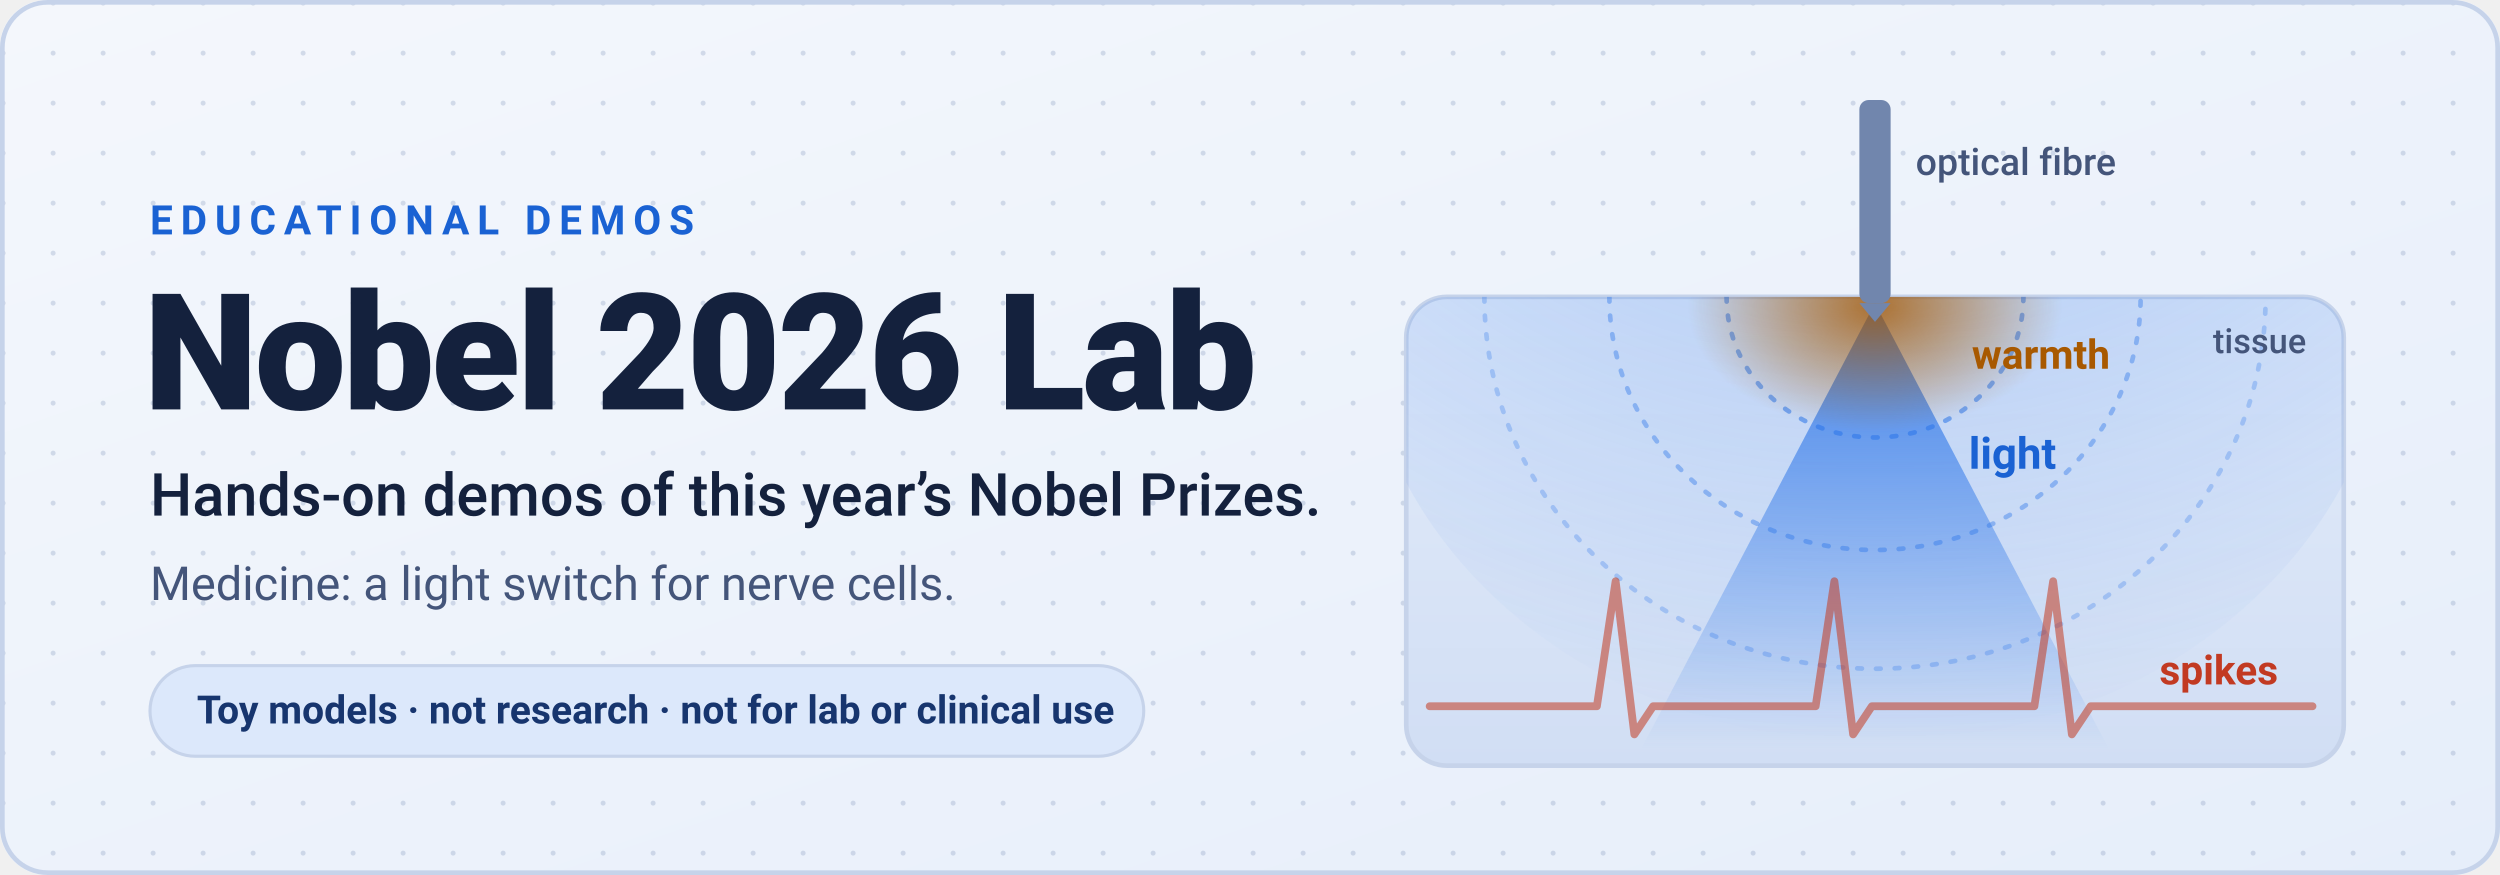
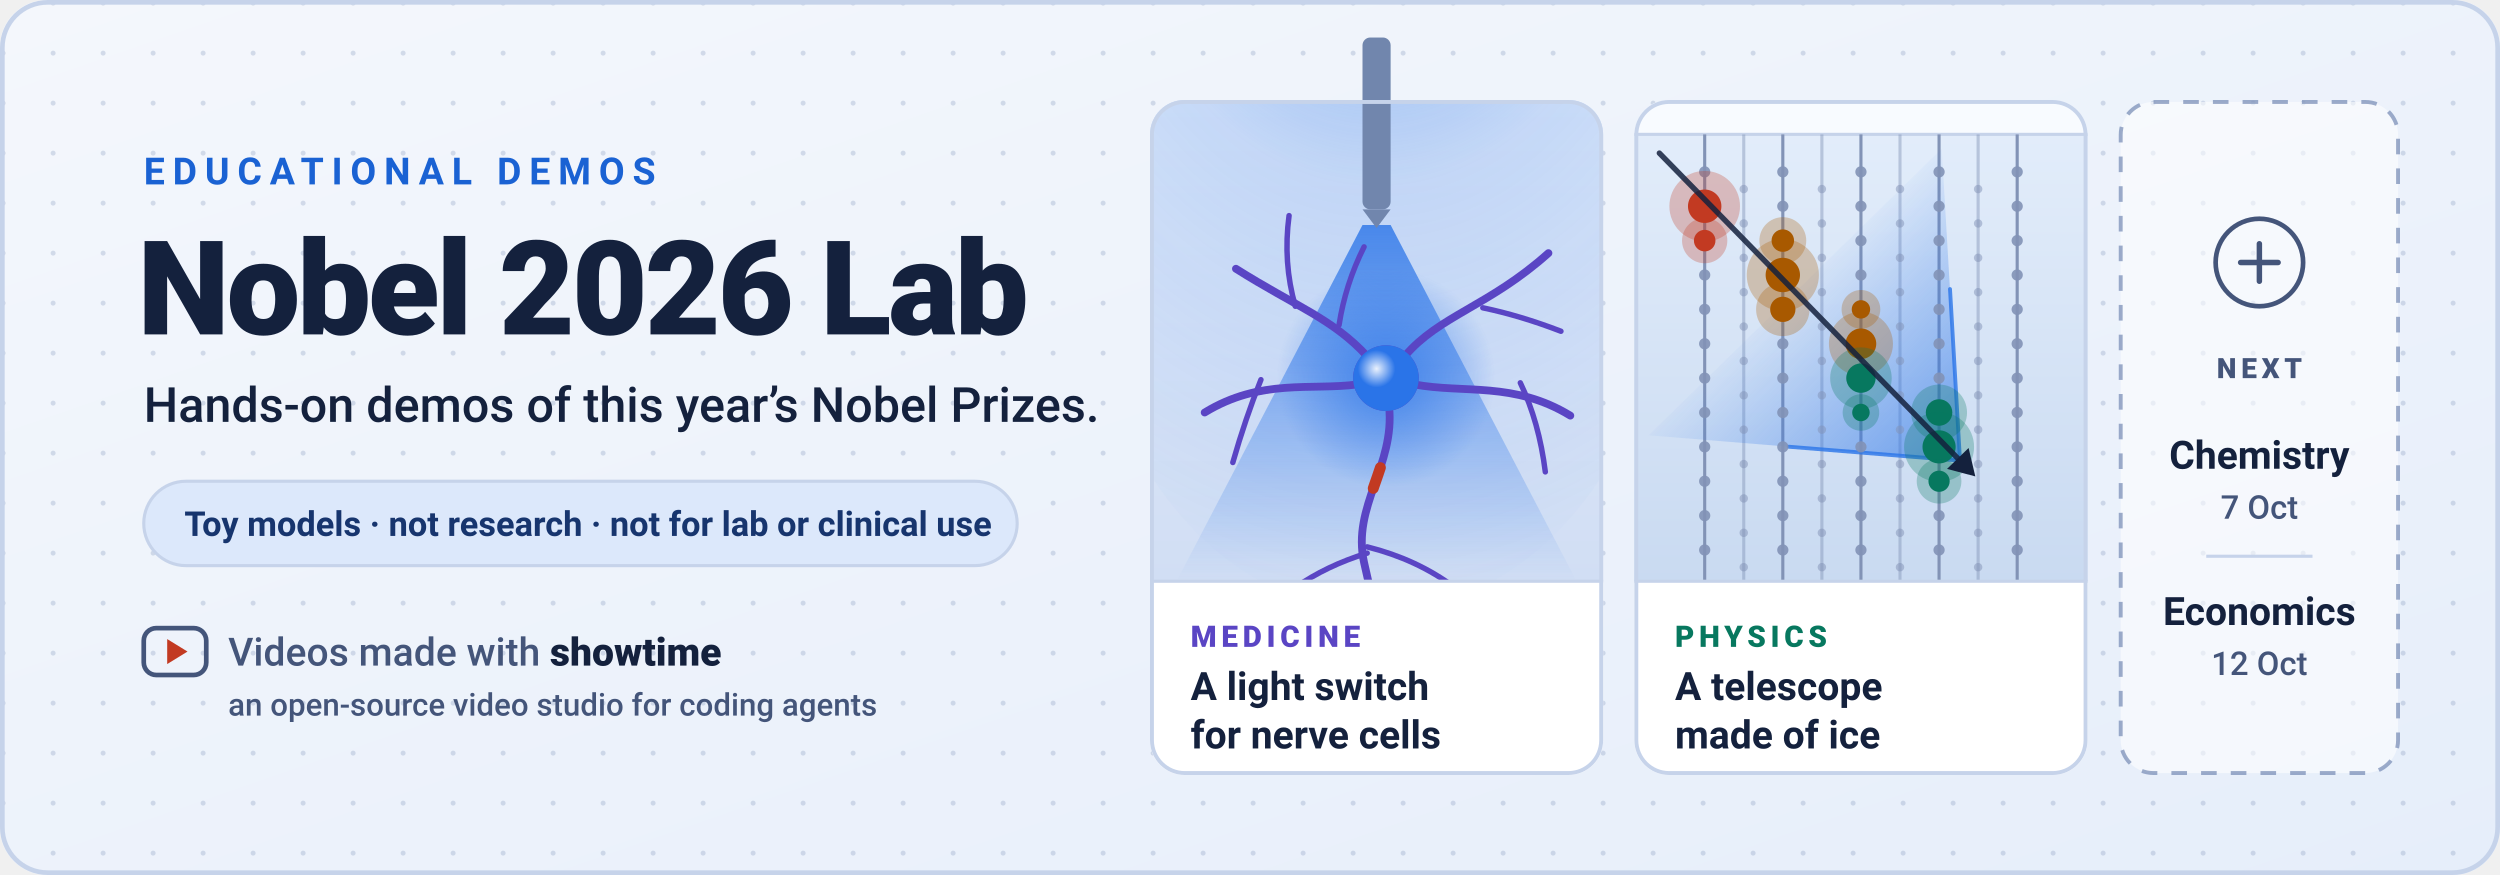
<svg xmlns="http://www.w3.org/2000/svg" viewBox="0 0 1600 560" width="1600" height="560" role="img" aria-labelledby="t d">
-   <style>.pulse{animation:pulse 5s ease-in-out infinite}@keyframes pulse{0%,100%{opacity:1}50%{opacity:.72}}.warm{animation:warm 6s ease-in-out infinite}@keyframes warm{0%,100%{opacity:.9}50%{opacity:.55}}.spk{stroke-dasharray:220 1180;stroke-dashoffset:220;animation:draw 7s linear infinite}@keyframes draw{0%{stroke-dashoffset:220}100%{stroke-dashoffset:-1180}}@media (prefers-reduced-motion: reduce){*{animation:none!important;transition:none!important}}</style>
+   <style>.pulse{animation:pulse 5s ease-in-out infinite}@keyframes pulse{0%,100%{opacity:1}50%{opacity:.7}}.lit{animation:lit 5s ease-in-out infinite}@keyframes lit{0%,100%{opacity:.85}50%{opacity:.35}}.tw{animation:tw 4s ease-in-out infinite}@keyframes tw{0%,100%{opacity:1}50%{opacity:.62}}.spk{stroke-dasharray:14 186;stroke-dashoffset:-40;animation:spk 5s linear infinite}@keyframes spk{0%{stroke-dashoffset:14}100%{stroke-dashoffset:-186}}@media (prefers-reduced-motion: reduce){*{animation:none!important;transition:none!important}}</style>
  <g font-family="system-ui, -apple-system, &quot;Segoe UI&quot;, Roboto, &quot;Helvetica Neue&quot;, Arial, sans-serif">
    <defs>
      <linearGradient id="bg" x1="0" y1="0" x2="1" y2="1">
        <stop offset="0" stop-color="#F4F7FC" />
        <stop offset="1" stop-color="#E6EEFA" />
      </linearGradient>
      <pattern id="dots" width="32" height="32" patternUnits="userSpaceOnUse">
        <circle cx="2" cy="2" r="1.6" fill="#7C90B8" fill-opacity=".28" />
      </pattern>
      <linearGradient id="tis" x1="0" y1="0" x2="0" y2="1">
        <stop offset="0" stop-color="#E3ECFA" />
        <stop offset="1" stop-color="#D1DEF4" />
      </linearGradient>
+       <linearGradient id="ice" x1="0" y1="0" x2="0" y2="1">
+         <stop offset="0" stop-color="#E4EEFB" />
+         <stop offset="1" stop-color="#C9DAF1" />
+       </linearGradient>
      <linearGradient id="cone" x1="0" y1="0" x2="0" y2="1">
-         <stop offset="0" stop-color="#2A74E8" stop-opacity=".85" />
+         <stop offset="0" stop-color="#2A74E8" stop-opacity=".8" />
        <stop offset="1" stop-color="#2A74E8" stop-opacity="0" />
      </linearGradient>
      <radialGradient id="glow" cx="0.5" cy="0" r="1">
-         <stop offset="0" stop-color="#2A74E8" stop-opacity=".75" />
-         <stop offset=".45" stop-color="#2A74E8" stop-opacity=".22" />
+         <stop offset="0" stop-color="#2A74E8" stop-opacity=".6" />
+         <stop offset=".45" stop-color="#2A74E8" stop-opacity=".16" />
        <stop offset="1" stop-color="#2A74E8" stop-opacity="0" />
      </radialGradient>
-       <radialGradient id="heat" cx="0.5" cy="0.5" r="0.5">
-         <stop offset="0" stop-color="#A85900" stop-opacity=".8" />
-         <stop offset="1" stop-color="#A85900" stop-opacity="0" />
+       <radialGradient id="halo" cx="0.5" cy="0.5" r="0.5">
+         <stop offset="0" stop-color="#2A74E8" stop-opacity=".75" />
+         <stop offset="1" stop-color="#2A74E8" stop-opacity="0" />
      </radialGradient>
-       <clipPath id="tclip">
-         <rect x="900" y="190" width="600" height="300" rx="26" />
+       <radialGradient id="spark" cx="0.5" cy="0.5" r="0.5">
+         <stop offset="0" stop-color="#FFFFFF" stop-opacity=".9" />
+         <stop offset="1" stop-color="#FFFFFF" stop-opacity="0" />
+       </radialGradient>
+       <clipPath id="cardclip">
+         <rect width="290" height="432" rx="22" />
      </clipPath>
    </defs>
    <rect width="1600" height="560" rx="30" fill="url(#bg)" />
    <rect width="1600" height="560" rx="30" fill="url(#dots)" />
    <rect x="1.5" y="1.5" width="1597" height="557" rx="29" fill="none" stroke="#C6D3EA" stroke-width="3" />
-     <text x="96" y="150" font-size="26" font-weight="700" fill="#1A62D3" text-anchor="start" letter-spacing="5" textLength="362" lengthAdjust="spacingAndGlyphs">EDUCATIONAL DEMOS</text>
-     <text x="92" y="262" font-size="104" font-weight="800" fill="#14213D" text-anchor="start" letter-spacing="-2" textLength="742" lengthAdjust="spacingAndGlyphs">Nobel 2026 Lab</text>
-     <text x="96" y="330" font-size="38" font-weight="500" fill="#14213D" text-anchor="start" textLength="732" lengthAdjust="spacingAndGlyphs">Hands-on demos of this year’s Nobel Prizes.</text>
-     <text x="96" y="384" font-size="30" font-weight="400" fill="#44557A" text-anchor="start" textLength="492" lengthAdjust="spacingAndGlyphs">Medicine: a light switch for nerve cells.</text>
-     <rect x="96" y="426" width="636" height="58" rx="29" fill="#DCE8FB" stroke="#C6D3EA" stroke-width="2" />
-     <text x="126" y="463" font-size="25" font-weight="600" fill="#17356E" text-anchor="start" textLength="576" lengthAdjust="spacingAndGlyphs">Toy models · not research · not for lab or clinical use</text>
-     <rect x="900" y="190" width="600" height="300" rx="26" fill="url(#tis)" stroke="#C6D3EA" stroke-width="3" />
-     <g clip-path="url(#tclip)">
-       <ellipse cx="1200" cy="190" rx="330" ry="285" fill="url(#glow)" class="pulse" />
-       <polygon points="1200,194 1050,480 1350,480" fill="url(#cone)" class="pulse" />
-       <path d="M1105 190 A95 90 0 0 0 1295 190" fill="none" stroke="#2A74E8" stroke-opacity="0.55" stroke-width="3" stroke-dasharray="3 9" stroke-linecap="round" />
-       <path d="M1030 190 A170 162 0 0 0 1370 190" fill="none" stroke="#2A74E8" stroke-opacity="0.4" stroke-width="3" stroke-dasharray="3 9" stroke-linecap="round" />
-       <path d="M950 190 A250 238 0 0 0 1450 190" fill="none" stroke="#2A74E8" stroke-opacity="0.28" stroke-width="3" stroke-dasharray="3 9" stroke-linecap="round" />
-       <ellipse cx="1200" cy="196" rx="120" ry="80" fill="url(#heat)" class="warm" />
-       <path d="M915 452 H1010 L1022 452 L1034 372 L1046 470 L1058 452 H1150 L1162 452 L1174 372 L1186 470 L1198 452 H1290 L1302 452 L1314 372 L1326 470 L1338 452 H1480" fill="none" stroke="#C23A22" stroke-opacity=".55" stroke-width="5" stroke-linejoin="round" stroke-linecap="round" />
-       <path d="M915 452 H1010 L1022 452 L1034 372 L1046 470 L1058 452 H1150 L1162 452 L1174 372 L1186 470 L1198 452 H1290 L1302 452 L1314 372 L1326 470 L1338 452 H1480" fill="none" stroke="#C23A22" stroke-width="6" stroke-linejoin="round" stroke-linecap="round" class="spk" />
+     <g transform="translate(88,-6) scale(1)">
+       <text x="4" y="124" font-size="24" font-weight="700" fill="#1A62D3" text-anchor="start" letter-spacing="5" textLength="334" lengthAdjust="spacingAndGlyphs">EDUCATIONAL DEMOS</text>
+       <text x="0" y="220" font-size="84" font-weight="800" fill="#14213D" text-anchor="start" letter-spacing="-2" textLength="599" lengthAdjust="spacingAndGlyphs">Nobel 2026 Lab</text>
+       <text x="4" y="276" font-size="31" font-weight="500" fill="#14213D" text-anchor="start" textLength="596" lengthAdjust="spacingAndGlyphs">Hands-on demos of this year’s Nobel Prizes.</text>
+       <rect x="4" y="314" width="559" height="54" rx="27" fill="#DCE8FB" stroke="#C6D3EA" stroke-width="2" />
+       <text x="30" y="349" font-size="22" font-weight="600" fill="#17356E" text-anchor="start" textLength="507" lengthAdjust="spacingAndGlyphs">Toy models · not research · not for lab or clinical use</text>
+       <rect x="4" y="408" width="40" height="30" rx="8" fill="none" stroke="#44557A" stroke-width="3" />
+       <polygon points="19,415 19,431 32,423" fill="#C23A22" />
+       <text x="58" y="432" font-size="25" fill="#44557A" font-weight="500">Videos made with <tspan fill="#14213D" font-weight="800">showtime</tspan>
+       </text>
+       <text x="58" y="464" font-size="20" font-weight="500" fill="#44557A" text-anchor="start">an open-source video studio for coding agents</text>
    </g>
-     <rect x="1190" y="64" width="20" height="130" rx="6" fill="#7186AD" />
-     <path d="M1190 194 H1210 L1200 206 Z" fill="#7186AD" />
-     <text x="1226" y="112" font-size="24" font-weight="500" fill="#44557A" text-anchor="start">optical fibre</text>
-     <text x="1260" y="300" font-size="28" font-weight="700" fill="#1A62D3" text-anchor="start">light</text>
-     <text x="1262" y="236" font-size="26" font-weight="700" fill="#A85900" text-anchor="start">warmth</text>
-     <text x="1420" y="438" font-size="26" font-weight="700" fill="#C23A22" text-anchor="middle">spikes</text>
-     <text x="1476" y="226" font-size="22" font-weight="500" fill="#44557A" text-anchor="end">tissue</text>
+     <g transform="translate(736,64) scale(1)">
+       <g clip-path="url(#cardclip)">
+         <rect width="290" height="308" fill="url(#tis)" />
+         <ellipse cx="145" cy="78" rx="190" ry="250" fill="url(#glow)" class="pulse" />
+         <polygon points="136,80 154,80 273,308 17,308" fill="url(#cone)" class="pulse" />
+         <circle cx="151" cy="178" r="70" fill="url(#halo)" class="pulse" />
+         <g fill="none" stroke="#5A45C4" stroke-linecap="round" stroke-linejoin="round">
+           <path d="M139.0 164 C117.0 140 93.0 132 55.0 108" stroke-width="5" />
+           <path d="M163.0 164 C185.0 138 217.0 132 255.0 98" stroke-width="5" />
+           <path d="M133.0 182 C103.0 186 71.0 178 35.0 200" stroke-width="5" />
+           <path d="M169.0 182 C201.0 188 233.0 180 269.0 202" stroke-width="5" />
+           <path d="M93.0 132 Q85.0 104 89.0 74" stroke-width="3.5" />
+           <path d="M213.0 133 Q237.0 138 263.0 148" stroke-width="3.5" />
+           <path d="M71.0 179 Q61.0 204 53.0 232" stroke-width="3.5" />
+           <path d="M237.0 181 Q249.0 206 253.0 238" stroke-width="3.5" />
+           <path d="M121.0 144 Q125.0 118 137.0 94" stroke-width="3.5" />
+           <path d="M139.0 290 Q113.0 298 93.0 312" stroke-width="3.5" />
+           <path d="M139.0 286 Q171.0 294 195.0 312" stroke-width="3.5" />
+           <path d="M153.0 196 C157.0 234 129.0 260 137.0 296 S145.0 328 147.0 312" stroke-width="5" />
+         </g>
+         <path d="M153.0 196 C157.0 234 129.0 260 137.0 296 S145.0 328 147.0 312" fill="none" stroke="#C23A22" stroke-width="7" stroke-linecap="round" class="spk" pathLength="100" />
+         <circle cx="151" cy="178" r="21" fill="#5A45C4" />
+         <circle cx="151" cy="178" r="21" fill="#2A74E8" class="lit" />
+         <circle cx="145" cy="172" r="12" fill="url(#spark)" class="lit" />
+       </g>
+       <rect x="136" y="-40" width="18" height="110" rx="5" fill="#7186AD" />
+       <path d="M136 70 H154 L145 82 Z" fill="#7186AD" />
+       <rect y="308" width="290" height="124" fill="#FFFFFF" clip-path="url(#cardclip)" />
+       <line x1="0" y1="308" x2="290" y2="308" stroke="#C6D3EA" stroke-width="2" />
+       <text x="26" y="350" font-size="19" font-weight="800" fill="#5A45C4" text-anchor="start" letter-spacing="3">MEDICINE</text>
+       <text x="26" y="384" font-size="25" font-weight="700" fill="#14213D" text-anchor="start">A light switch</text>
+       <text x="26" y="415" font-size="25" font-weight="700" fill="#14213D" text-anchor="start">for nerve cells</text>
+       <rect x="1.25" y="1.25" width="287.5" height="429.5" rx="21" fill="none" stroke="#C6D3EA" stroke-width="2.5" />
+       <g transform="translate(310,0)">
+         <g clip-path="url(#cardclip)">
+           <rect width="290" height="308" fill="url(#ice)" />
+           <rect width="290" height="22" fill="#F8FBFF" />
+           <line x1="0" y1="22" x2="290" y2="22" stroke="#C6D3EA" stroke-width="2" />
+           <g stroke="#8293B6" stroke-opacity="0.45" stroke-width="2">
+             <line x1="70" y1="22" x2="70" y2="308" />
+             <line x1="120" y1="22" x2="120" y2="308" />
+             <line x1="170" y1="22" x2="170" y2="308" />
+             <line x1="220" y1="22" x2="220" y2="308" />
+           </g>
+           <g stroke="#8293B6" stroke-opacity="1" stroke-width="2">
+             <line x1="45" y1="22" x2="45" y2="308" />
+             <line x1="95" y1="22" x2="95" y2="308" />
+             <line x1="145" y1="22" x2="145" y2="308" />
+             <line x1="195" y1="22" x2="195" y2="308" />
+             <line x1="245" y1="22" x2="245" y2="308" />
+           </g>
+           <linearGradient id="ckv" gradientUnits="userSpaceOnUse" x1="208.4" y1="230.8" x2="96.6" y2="116.4">
+             <stop offset="0" stop-color="#2A74E8" stop-opacity=".62" />
+             <stop offset="1" stop-color="#2A74E8" stop-opacity="0" />
+           </linearGradient>
+           <polygon points="208.4,230.8 196.7,31.2 9.1,214.6" fill="url(#ckv)" class="pulse" />
+           <line x1="208.4" y1="230.8" x2="202.0" y2="121.0" stroke="#2A74E8" stroke-width="2.5" stroke-opacity=".8" stroke-linecap="round" />
+           <line x1="208.4" y1="230.8" x2="98.8" y2="221.9" stroke="#2A74E8" stroke-width="2.5" stroke-opacity=".8" stroke-linecap="round" />
+           <circle cx="70" cy="57" r="2.7" fill="#8293B6" fill-opacity="0.5" />
+           <circle cx="70" cy="79" r="2.7" fill="#8293B6" fill-opacity="0.5" />
+           <circle cx="70" cy="101" r="2.7" fill="#8293B6" fill-opacity="0.5" />
+           <circle cx="70" cy="123" r="2.7" fill="#8293B6" fill-opacity="0.5" />
+           <circle cx="70" cy="145" r="2.7" fill="#8293B6" fill-opacity="0.5" />
+           <circle cx="70" cy="167" r="2.7" fill="#8293B6" fill-opacity="0.5" />
+           <circle cx="70" cy="189" r="2.7" fill="#8293B6" fill-opacity="0.5" />
+           <circle cx="70" cy="211" r="2.7" fill="#8293B6" fill-opacity="0.5" />
+           <circle cx="70" cy="233" r="2.7" fill="#8293B6" fill-opacity="0.5" />
+           <circle cx="70" cy="255" r="2.7" fill="#8293B6" fill-opacity="0.5" />
+           <circle cx="70" cy="277" r="2.7" fill="#8293B6" fill-opacity="0.5" />
+           <circle cx="70" cy="299" r="2.7" fill="#8293B6" fill-opacity="0.5" />
+           <circle cx="120" cy="57" r="2.7" fill="#8293B6" fill-opacity="0.5" />
+           <circle cx="120" cy="79" r="2.7" fill="#8293B6" fill-opacity="0.5" />
+           <circle cx="120" cy="101" r="2.7" fill="#8293B6" fill-opacity="0.5" />
+           <circle cx="120" cy="123" r="2.7" fill="#8293B6" fill-opacity="0.5" />
+           <circle cx="120" cy="145" r="2.7" fill="#8293B6" fill-opacity="0.5" />
+           <circle cx="120" cy="167" r="2.7" fill="#8293B6" fill-opacity="0.5" />
+           <circle cx="120" cy="189" r="2.7" fill="#8293B6" fill-opacity="0.5" />
+           <circle cx="120" cy="211" r="2.7" fill="#8293B6" fill-opacity="0.5" />
+           <circle cx="120" cy="233" r="2.7" fill="#8293B6" fill-opacity="0.5" />
+           <circle cx="120" cy="255" r="2.7" fill="#8293B6" fill-opacity="0.5" />
+           <circle cx="120" cy="277" r="2.7" fill="#8293B6" fill-opacity="0.5" />
+           <circle cx="120" cy="299" r="2.7" fill="#8293B6" fill-opacity="0.5" />
+           <circle cx="170" cy="57" r="2.7" fill="#8293B6" fill-opacity="0.5" />
+           <circle cx="170" cy="79" r="2.7" fill="#8293B6" fill-opacity="0.5" />
+           <circle cx="170" cy="101" r="2.7" fill="#8293B6" fill-opacity="0.5" />
+           <circle cx="170" cy="123" r="2.7" fill="#8293B6" fill-opacity="0.5" />
+           <circle cx="170" cy="145" r="2.7" fill="#8293B6" fill-opacity="0.5" />
+           <circle cx="170" cy="167" r="2.7" fill="#8293B6" fill-opacity="0.5" />
+           <circle cx="170" cy="189" r="2.7" fill="#8293B6" fill-opacity="0.5" />
+           <circle cx="170" cy="211" r="2.7" fill="#8293B6" fill-opacity="0.5" />
+           <circle cx="170" cy="233" r="2.7" fill="#8293B6" fill-opacity="0.5" />
+           <circle cx="170" cy="255" r="2.7" fill="#8293B6" fill-opacity="0.5" />
+           <circle cx="170" cy="277" r="2.7" fill="#8293B6" fill-opacity="0.5" />
+           <circle cx="170" cy="299" r="2.7" fill="#8293B6" fill-opacity="0.5" />
+           <circle cx="220" cy="57" r="2.7" fill="#8293B6" fill-opacity="0.5" />
+           <circle cx="220" cy="79" r="2.7" fill="#8293B6" fill-opacity="0.5" />
+           <circle cx="220" cy="101" r="2.7" fill="#8293B6" fill-opacity="0.5" />
+           <circle cx="220" cy="123" r="2.7" fill="#8293B6" fill-opacity="0.5" />
+           <circle cx="220" cy="145" r="2.7" fill="#8293B6" fill-opacity="0.5" />
+           <circle cx="220" cy="167" r="2.7" fill="#8293B6" fill-opacity="0.5" />
+           <circle cx="220" cy="189" r="2.7" fill="#8293B6" fill-opacity="0.5" />
+           <circle cx="220" cy="211" r="2.7" fill="#8293B6" fill-opacity="0.5" />
+           <circle cx="220" cy="233" r="2.7" fill="#8293B6" fill-opacity="0.5" />
+           <circle cx="220" cy="255" r="2.7" fill="#8293B6" fill-opacity="0.5" />
+           <circle cx="220" cy="277" r="2.7" fill="#8293B6" fill-opacity="0.5" />
+           <circle cx="220" cy="299" r="2.7" fill="#8293B6" fill-opacity="0.5" />
+           <circle cx="45" cy="46" r="3.6" fill="#8293B6" fill-opacity="0.9" />
+           <circle cx="45" cy="112" r="3.6" fill="#8293B6" fill-opacity="0.9" />
+           <circle cx="45" cy="134" r="3.6" fill="#8293B6" fill-opacity="0.9" />
+           <circle cx="45" cy="156" r="3.6" fill="#8293B6" fill-opacity="0.9" />
+           <circle cx="45" cy="178" r="3.6" fill="#8293B6" fill-opacity="0.9" />
+           <circle cx="45" cy="200" r="3.6" fill="#8293B6" fill-opacity="0.9" />
+           <circle cx="45" cy="222" r="3.6" fill="#8293B6" fill-opacity="0.9" />
+           <circle cx="45" cy="244" r="3.6" fill="#8293B6" fill-opacity="0.9" />
+           <circle cx="45" cy="266" r="3.6" fill="#8293B6" fill-opacity="0.9" />
+           <circle cx="45" cy="288" r="3.6" fill="#8293B6" fill-opacity="0.9" />
+           <circle cx="95" cy="46" r="3.6" fill="#8293B6" fill-opacity="0.9" />
+           <circle cx="95" cy="68" r="3.6" fill="#8293B6" fill-opacity="0.9" />
+           <circle cx="95" cy="156" r="3.6" fill="#8293B6" fill-opacity="0.9" />
+           <circle cx="95" cy="178" r="3.6" fill="#8293B6" fill-opacity="0.9" />
+           <circle cx="95" cy="200" r="3.6" fill="#8293B6" fill-opacity="0.9" />
+           <circle cx="95" cy="222" r="3.6" fill="#8293B6" fill-opacity="0.9" />
+           <circle cx="95" cy="244" r="3.6" fill="#8293B6" fill-opacity="0.9" />
+           <circle cx="95" cy="266" r="3.6" fill="#8293B6" fill-opacity="0.9" />
+           <circle cx="95" cy="288" r="3.6" fill="#8293B6" fill-opacity="0.9" />
+           <circle cx="145" cy="46" r="3.6" fill="#8293B6" fill-opacity="0.9" />
+           <circle cx="145" cy="68" r="3.6" fill="#8293B6" fill-opacity="0.9" />
+           <circle cx="145" cy="90" r="3.6" fill="#8293B6" fill-opacity="0.9" />
+           <circle cx="145" cy="112" r="3.6" fill="#8293B6" fill-opacity="0.9" />
+           <circle cx="145" cy="222" r="3.6" fill="#8293B6" fill-opacity="0.9" />
+           <circle cx="145" cy="244" r="3.6" fill="#8293B6" fill-opacity="0.9" />
+           <circle cx="145" cy="266" r="3.6" fill="#8293B6" fill-opacity="0.9" />
+           <circle cx="145" cy="288" r="3.6" fill="#8293B6" fill-opacity="0.9" />
+           <circle cx="195" cy="46" r="3.6" fill="#8293B6" fill-opacity="0.9" />
+           <circle cx="195" cy="68" r="3.6" fill="#8293B6" fill-opacity="0.9" />
+           <circle cx="195" cy="90" r="3.6" fill="#8293B6" fill-opacity="0.9" />
+           <circle cx="195" cy="112" r="3.6" fill="#8293B6" fill-opacity="0.9" />
+           <circle cx="195" cy="134" r="3.6" fill="#8293B6" fill-opacity="0.9" />
+           <circle cx="195" cy="156" r="3.6" fill="#8293B6" fill-opacity="0.9" />
+           <circle cx="195" cy="178" r="3.6" fill="#8293B6" fill-opacity="0.9" />
+           <circle cx="195" cy="266" r="3.6" fill="#8293B6" fill-opacity="0.9" />
+           <circle cx="195" cy="288" r="3.6" fill="#8293B6" fill-opacity="0.9" />
+           <circle cx="245" cy="46" r="3.6" fill="#8293B6" fill-opacity="0.9" />
+           <circle cx="245" cy="68" r="3.6" fill="#8293B6" fill-opacity="0.9" />
+           <circle cx="245" cy="90" r="3.6" fill="#8293B6" fill-opacity="0.9" />
+           <circle cx="245" cy="112" r="3.6" fill="#8293B6" fill-opacity="0.9" />
+           <circle cx="245" cy="134" r="3.6" fill="#8293B6" fill-opacity="0.9" />
+           <circle cx="245" cy="156" r="3.6" fill="#8293B6" fill-opacity="0.9" />
+           <circle cx="245" cy="178" r="3.6" fill="#8293B6" fill-opacity="0.9" />
+           <circle cx="245" cy="200" r="3.6" fill="#8293B6" fill-opacity="0.9" />
+           <circle cx="245" cy="222" r="3.6" fill="#8293B6" fill-opacity="0.9" />
+           <circle cx="245" cy="244" r="3.6" fill="#8293B6" fill-opacity="0.9" />
+           <circle cx="245" cy="266" r="3.6" fill="#8293B6" fill-opacity="0.9" />
+           <circle cx="245" cy="288" r="3.6" fill="#8293B6" fill-opacity="0.9" />
+           <g class="tw" style="animation-delay:-0.65s">
+             <circle cx="45" cy="68" r="22.6" fill="#C23A22" fill-opacity=".28" />
+             <circle cx="45" cy="68" r="10.7" fill="#C23A22" />
+           </g>
+           <g class="tw" style="animation-delay:-0.88s">
+             <circle cx="45" cy="90" r="14.5" fill="#C23A22" fill-opacity=".28" />
+             <circle cx="45" cy="90" r="6.9" fill="#C23A22" />
+           </g>
+           <g class="tw" style="animation-delay:-1.38s">
+             <circle cx="95" cy="90" r="15.0" fill="#A85900" fill-opacity=".28" />
+             <circle cx="95" cy="90" r="7.2" fill="#A85900" />
+           </g>
+           <g class="tw" style="animation-delay:-1.61s">
+             <circle cx="95" cy="112" r="23.1" fill="#A85900" fill-opacity=".28" />
+             <circle cx="95" cy="112" r="11.0" fill="#A85900" />
+           </g>
+           <g class="tw" style="animation-delay:-1.84s">
+             <circle cx="95" cy="134" r="17.1" fill="#A85900" fill-opacity=".28" />
+             <circle cx="95" cy="134" r="8.1" fill="#A85900" />
+           </g>
+           <g class="tw" style="animation-delay:-2.35s">
+             <circle cx="145" cy="134" r="12.4" fill="#A85900" fill-opacity=".28" />
+             <circle cx="145" cy="134" r="5.9" fill="#A85900" />
+           </g>
+           <g class="tw" style="animation-delay:-2.58s">
+             <circle cx="145" cy="156" r="20.5" fill="#A85900" fill-opacity=".28" />
+             <circle cx="145" cy="156" r="9.8" fill="#A85900" />
+           </g>
+           <g class="tw" style="animation-delay:-2.81s">
+             <circle cx="145" cy="178" r="19.7" fill="#07785F" fill-opacity=".28" />
+             <circle cx="145" cy="178" r="9.4" fill="#07785F" />
+           </g>
+           <g class="tw" style="animation-delay:-3.04s">
+             <circle cx="145" cy="200" r="11.7" fill="#07785F" fill-opacity=".28" />
+             <circle cx="145" cy="200" r="5.6" fill="#07785F" />
+           </g>
+           <g class="tw" style="animation-delay:-3.54s">
+             <circle cx="195" cy="200" r="17.9" fill="#07785F" fill-opacity=".28" />
+             <circle cx="195" cy="200" r="8.5" fill="#07785F" />
+           </g>
+           <g class="tw" style="animation-delay:-3.77s">
+             <circle cx="195" cy="222" r="22.4" fill="#07785F" fill-opacity=".28" />
+             <circle cx="195" cy="222" r="10.6" fill="#07785F" />
+           </g>
+           <g class="tw" style="animation-delay:-4.00s">
+             <circle cx="195" cy="244" r="14.3" fill="#07785F" fill-opacity=".28" />
+             <circle cx="195" cy="244" r="6.8" fill="#07785F" />
+           </g>
+           <line x1="16" y1="34" x2="208.4" y2="230.8" stroke="#14213D" stroke-width="3.5" stroke-linecap="round" stroke-opacity=".85" />
+           <polygon points="218.2,240.9 213.9,222.7 200.1,236.1" fill="#14213D" />
+         </g>
+         <rect y="308" width="290" height="124" fill="#FFFFFF" clip-path="url(#cardclip)" />
+         <line x1="0" y1="308" x2="290" y2="308" stroke="#C6D3EA" stroke-width="2" />
+         <text x="26" y="350" font-size="19" font-weight="800" fill="#07785F" text-anchor="start" letter-spacing="3">PHYSICS</text>
+         <text x="26" y="384" font-size="25" font-weight="700" fill="#14213D" text-anchor="start">A telescope</text>
+         <text x="26" y="415" font-size="25" font-weight="700" fill="#14213D" text-anchor="start">made of ice</text>
+         <rect x="1.25" y="1.25" width="287.5" height="429.5" rx="21" fill="none" stroke="#C6D3EA" stroke-width="2.5" />
+       </g>
+       <g transform="translate(620,0)">
+         <rect x="1.25" y="1.25" width="177.5" height="429.5" rx="21" fill="#FFFFFF" fill-opacity=".55" stroke="#7C90B8" stroke-opacity=".75" stroke-width="2.5" stroke-dasharray="10 9" />
+         <circle cx="90" cy="104" r="28" fill="none" stroke="#44557A" stroke-width="3" />
+         <path d="M78 104 H102 M90 92 V116" stroke="#44557A" stroke-width="3.5" stroke-linecap="round" />
+         <text x="90" y="178" font-size="18" font-weight="800" fill="#44557A" text-anchor="middle" letter-spacing="3">NEXT</text>
+         <text x="90" y="236" font-size="25" font-weight="700" fill="#14213D" text-anchor="middle">Chemistry</text>
+         <text x="90" y="268" font-size="21" font-weight="500" fill="#44557A" text-anchor="middle">7 Oct</text>
+         <text x="90" y="336" font-size="25" font-weight="700" fill="#14213D" text-anchor="middle">Economics</text>
+         <text x="90" y="368" font-size="21" font-weight="500" fill="#44557A" text-anchor="middle">12 Oct</text>
+         <line x1="56" y1="292" x2="124" y2="292" stroke="#C6D3EA" stroke-width="2" />
+       </g>
+     </g>
  </g>
</svg>
